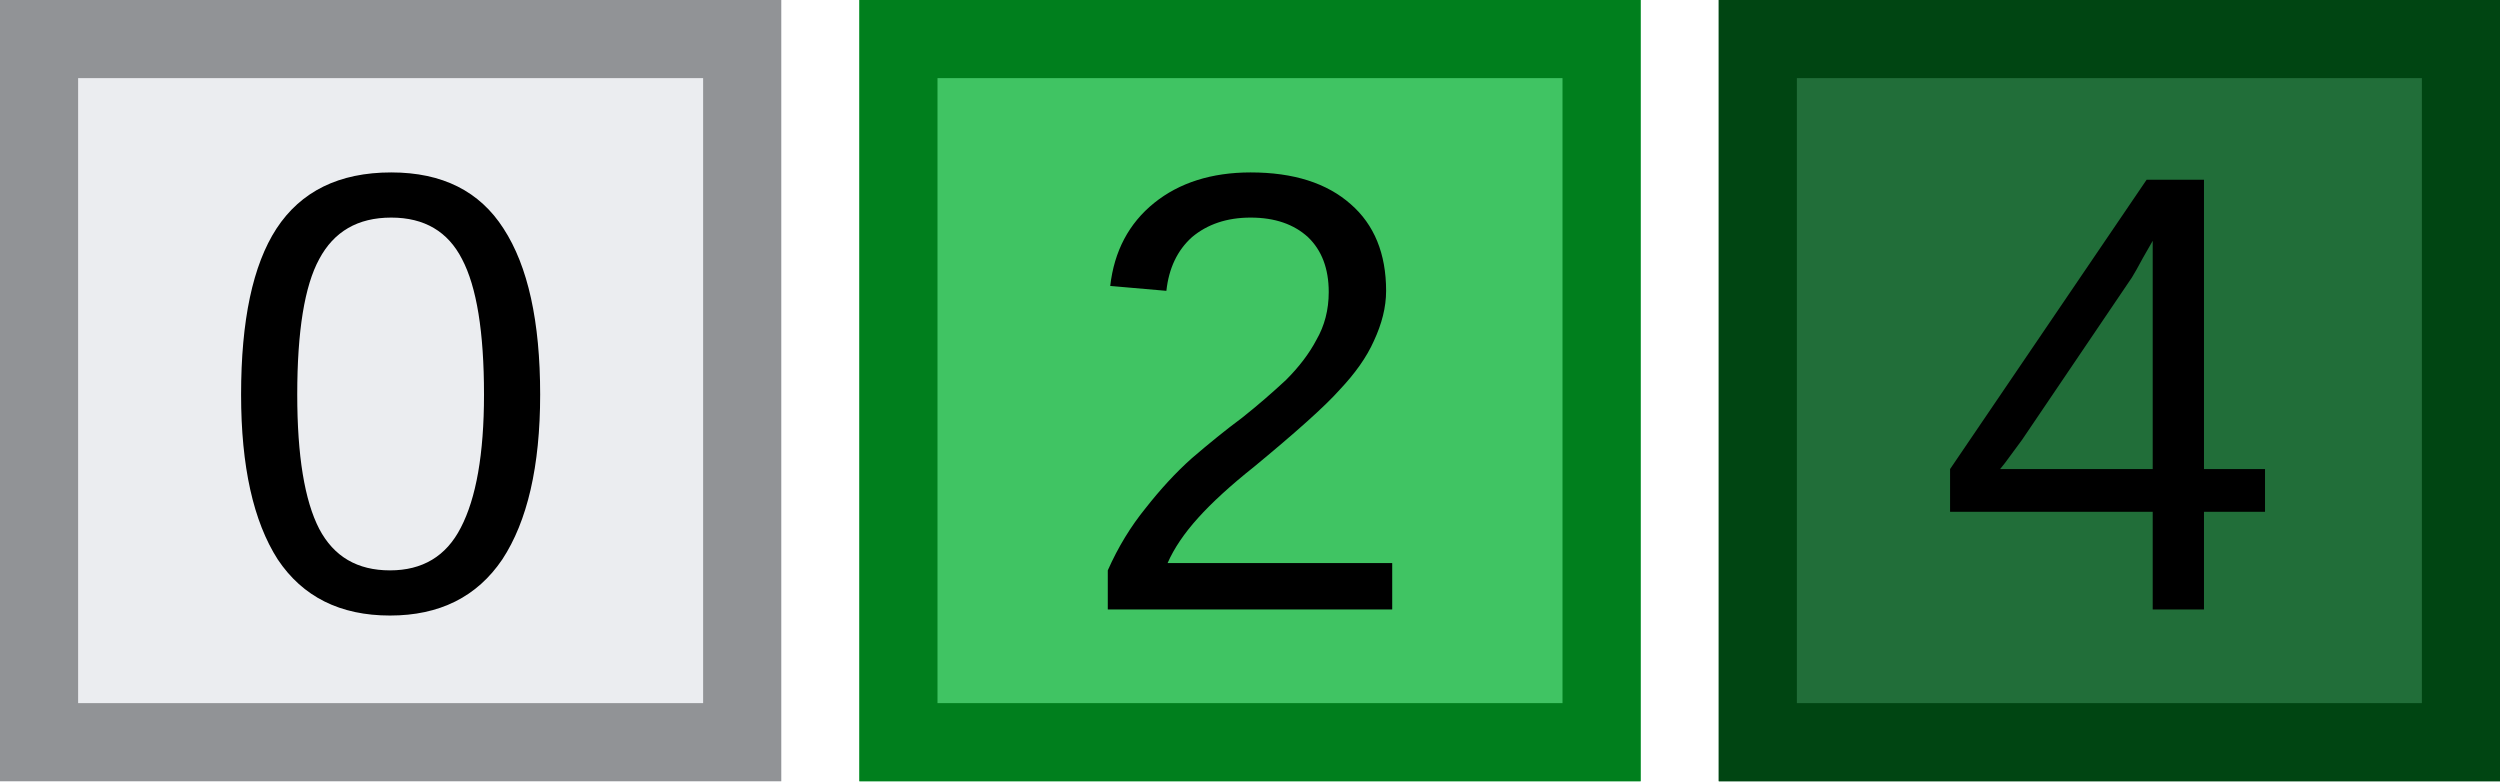
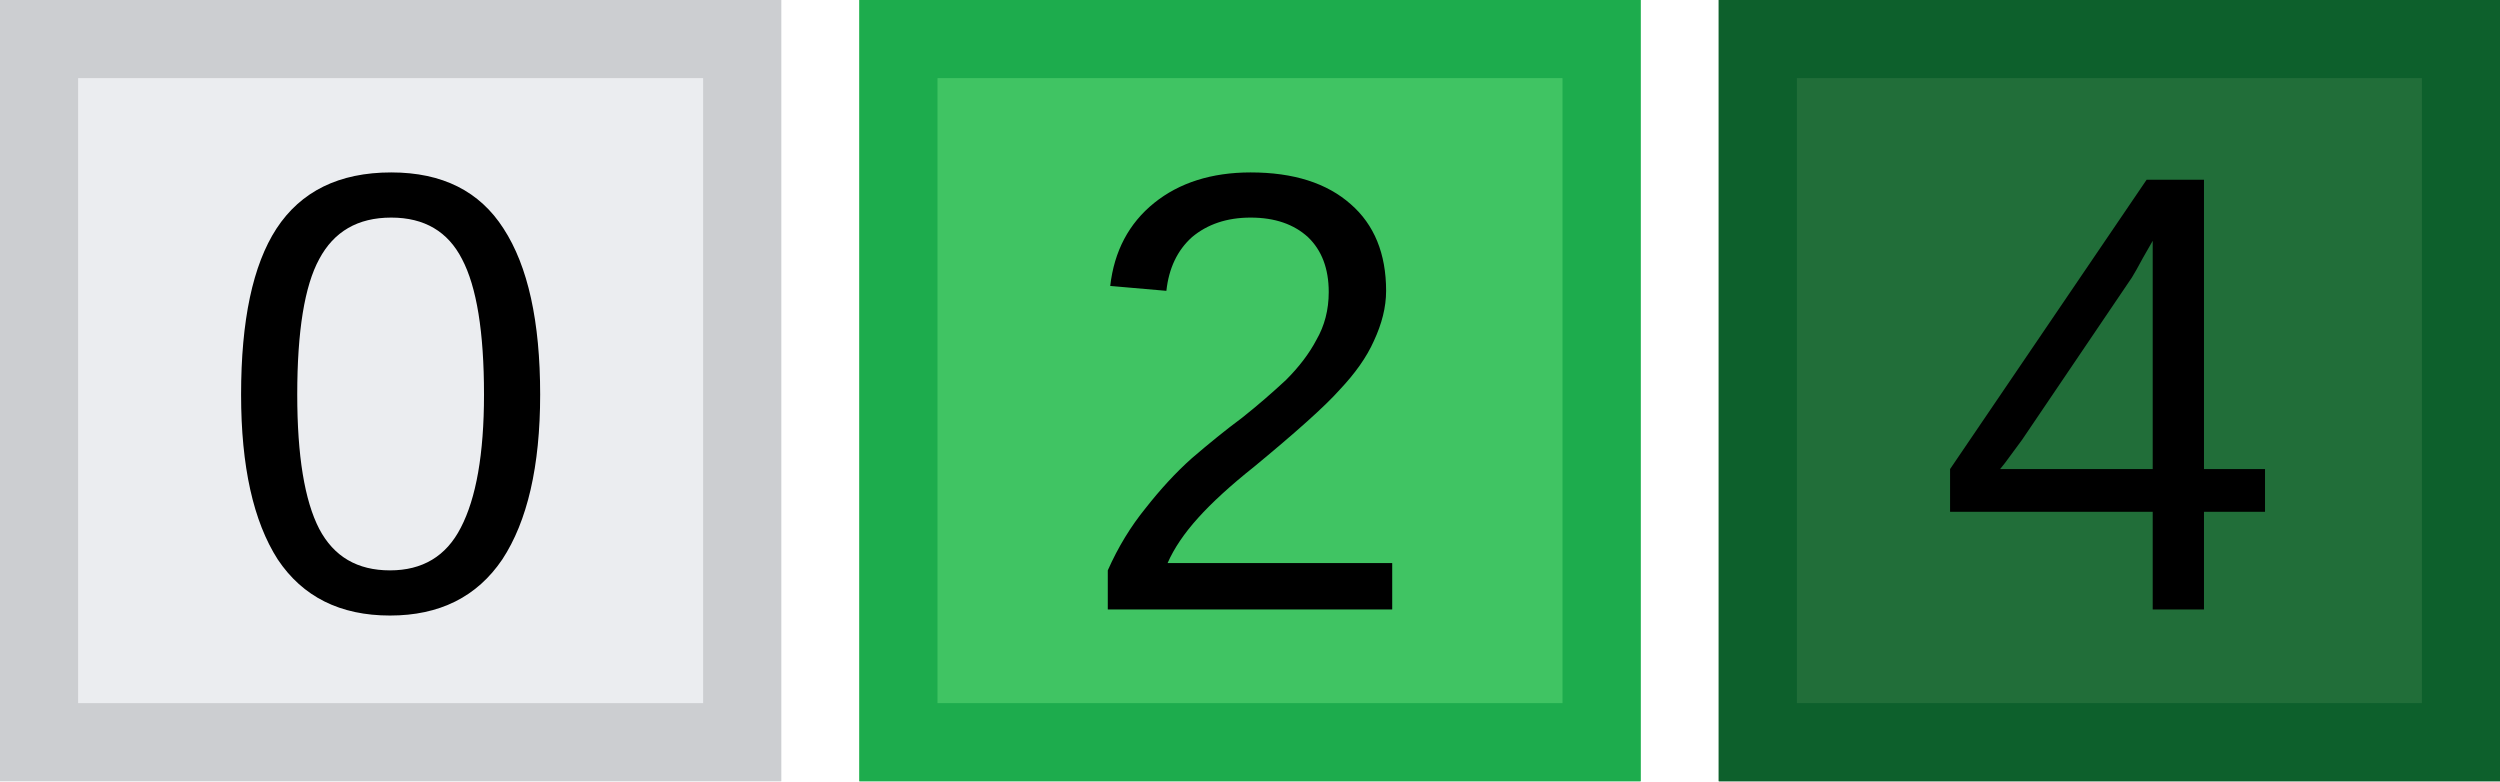
<svg xmlns="http://www.w3.org/2000/svg" width="32" height="10">
  <rect x="0" y="0" width="10" height="10" fill="#ebedf0" />
-   <rect x="0.5" y="0.5" width="9" height="9" fill="none" stroke="#919396" stroke-width="1" />
+   <rect x="0.5" y="0.5" width="9" height="9" fill="none" stroke="#ccced1" stroke-width="1" />
  <text x="5" y="7.8" text-anchor="middle" font-family="Arial, sans-serif" font-size="8" fill="#000000">0</text>
  <rect x="11" y="0" width="10" height="10" fill="#40c463" />
-   <rect x="11.5" y="0.5" width="9" height="9" fill="none" stroke="#007f1d" stroke-width="1" />
+   <rect x="11.5" y="0.5" width="9" height="9" fill="none" stroke="#1dac4d" stroke-width="1" />
  <text x="16" y="7.8" text-anchor="middle" font-family="Arial, sans-serif" font-size="8" fill="#000000">2</text>
  <rect x="22" y="0" width="10" height="10" fill="#216e39" />
-   <rect x="22.5" y="0.5" width="9" height="9" fill="none" stroke="#004512" stroke-width="1" />
+   <rect x="22.5" y="0.5" width="9" height="9" fill="none" stroke="#0d602c" stroke-width="1" />
  <text x="27" y="7.8" text-anchor="middle" font-family="Arial, sans-serif" font-size="8" fill="#000000">4</text>
</svg>
